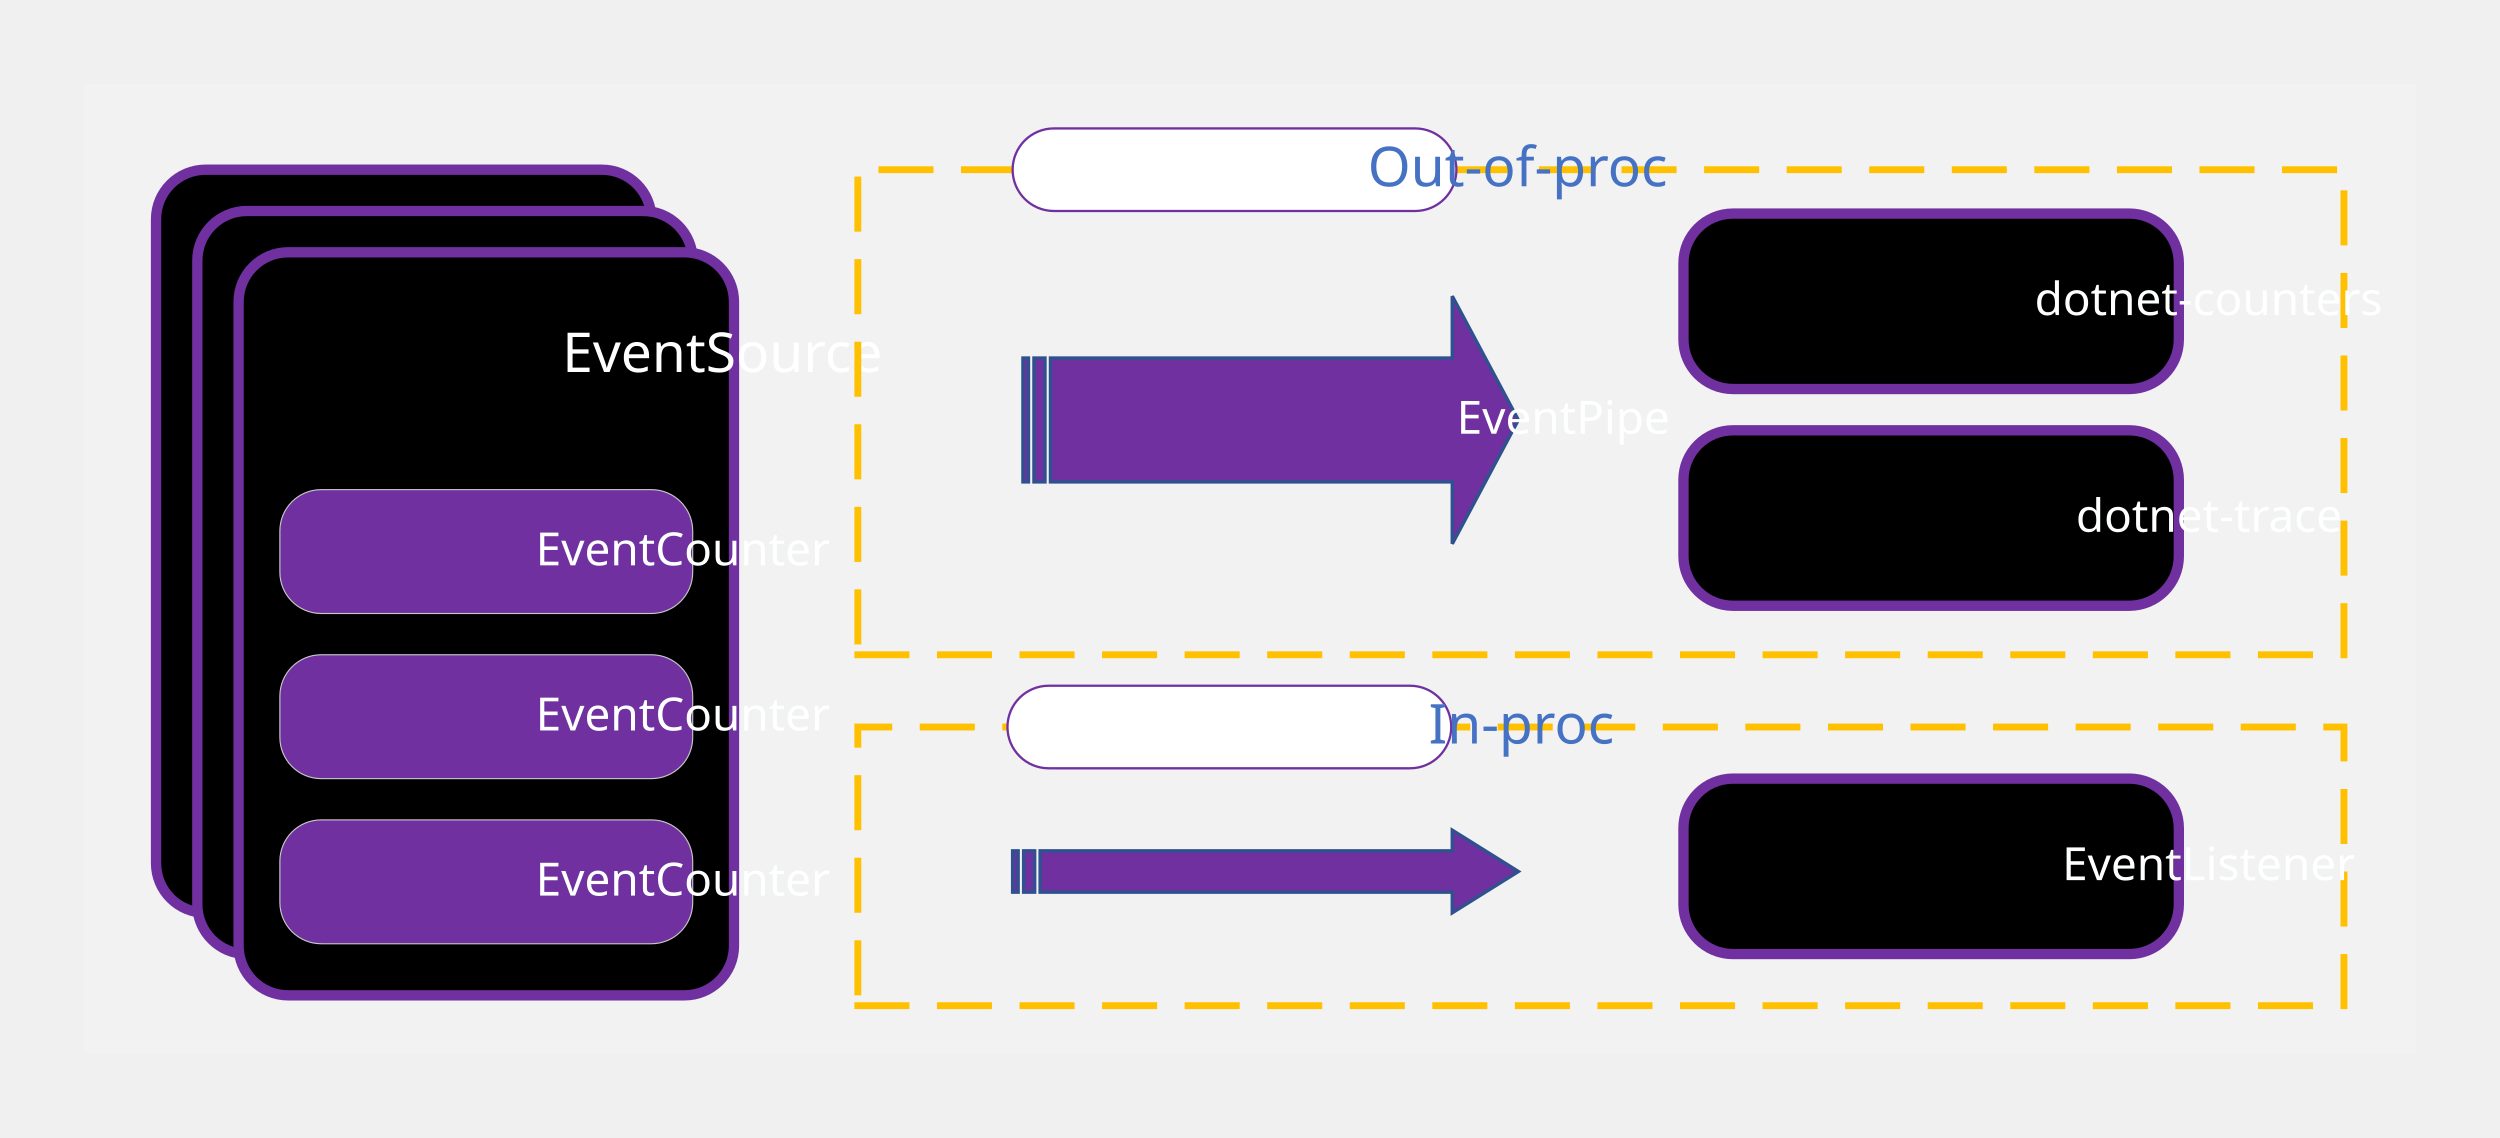
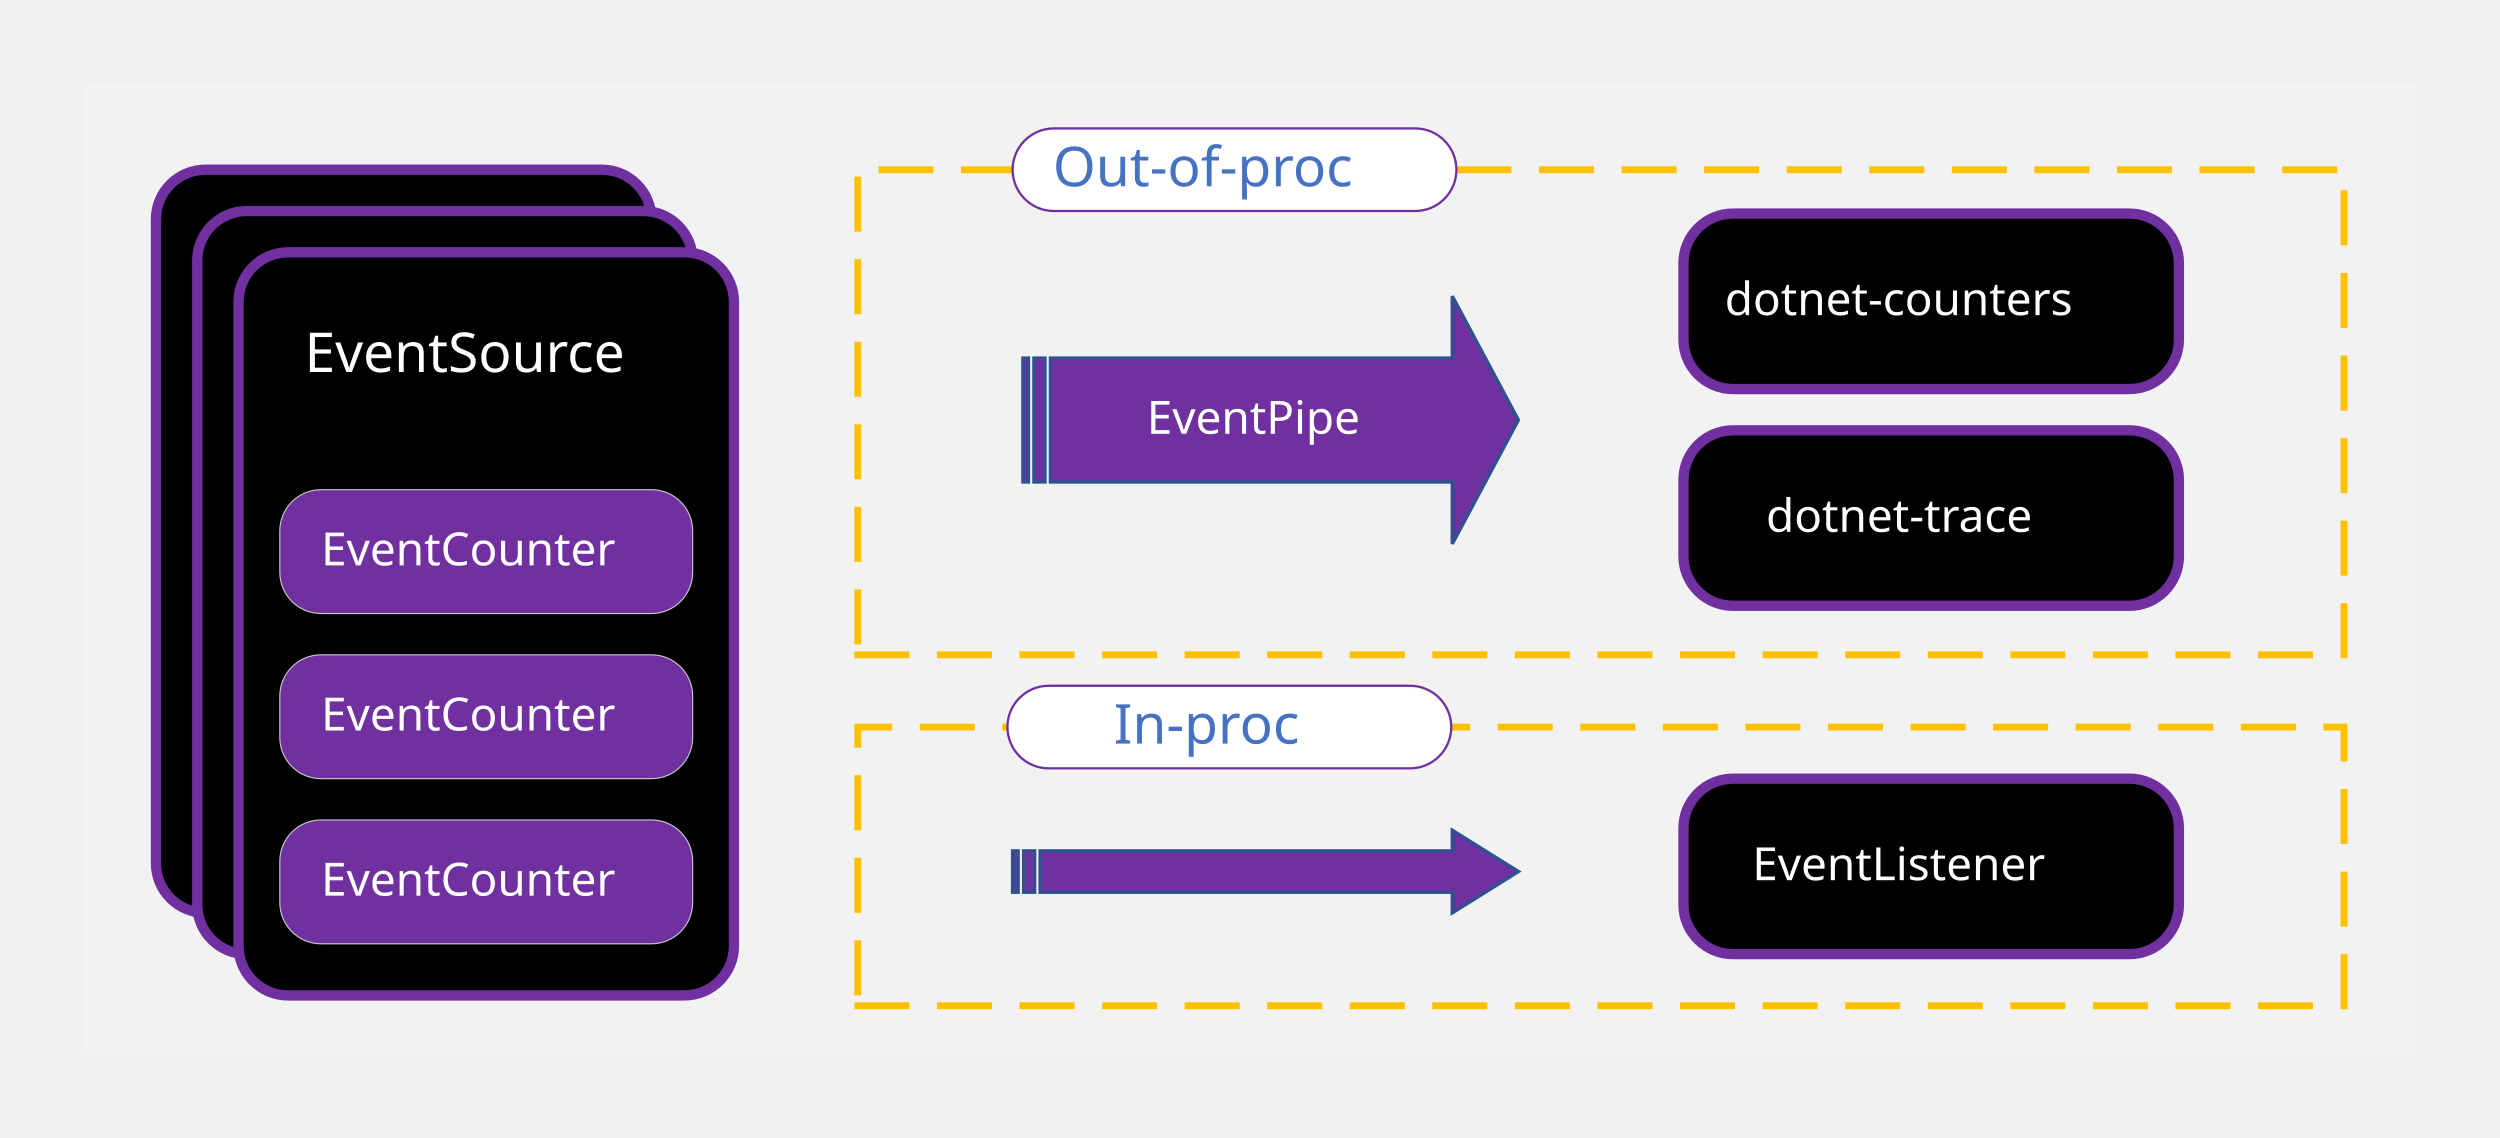
- <svg xmlns="http://www.w3.org/2000/svg" xmlns:ns1="http://schemas.microsoft.com/visio/2003/SVGExtensions/" width="7.569in" height="3.444in" viewBox="0 0 545 248" xml:space="preserve" color-interpolation-filters="sRGB" class="st11">
-   <ns1:documentProperties ns1:langID="1033" ns1:viewMarkup="false">
-     <ns1:userDefs>
-       <ns1:ud ns1:nameU="msvSubprocessMaster" ns1:prompt="" ns1:val="VT4(Rectangle)" />
-       <ns1:ud ns1:nameU="msvNoAutoConnect" ns1:val="VT0(1):26" />
-     </ns1:userDefs>
-   </ns1:documentProperties>
-   <style type="text/css">
- 	
- 		.st1 {fill:#f2f2f2;stroke:none;stroke-width:0.25}
- 		.st2 {fill:#000000;stroke:#7030a0;stroke-width:2.25}
- 		.st3 {fill:none;stroke:none;stroke-width:0.25}
- 		.st4 {fill:#ffffff;font-family:Fira Code Retina;font-size:1em}
- 		.st5 {fill:#7030a0;stroke:#c7c8c8;stroke-width:0.25}
- 		.st6 {fill:#feffff;font-family:Fira Code Retina;font-size:0.833em}
- 		.st7 {fill:none;stroke:#ffc000;stroke-dasharray:10.5,7.5;stroke-width:1.5}
- 		.st8 {fill:#7030a0;stroke:#30518f;stroke-width:0.75}
- 		.st9 {fill:#ffffff;stroke:#7030a0;stroke-width:0.5}
- 		.st10 {fill:#4672c4;font-family:Fira Code Retina;font-size:1em}
- 		.st11 {fill:none;fill-rule:evenodd;font-size:12px;overflow:visible;stroke-linecap:square;stroke-miterlimit:3}
- 	
- 	</style>
-   <g ns1:mID="0" ns1:index="1" ns1:groupContext="foregroundPage">
-     <ns1:userDefs>
-       <ns1:ud ns1:nameU="msvThemeOrder" ns1:val="VT0(0):26" />
-     </ns1:userDefs>
-     <ns1:pageProperties ns1:drawingScale="1" ns1:pageScale="1" ns1:drawingUnits="0" ns1:shadowOffsetX="9" ns1:shadowOffsetY="-9" />
-     <g id="shape1003-1" ns1:mID="1003" ns1:groupContext="shape" transform="translate(18.25,-18.25)">
-       <ns1:userDefs>
-         <ns1:ud ns1:nameU="visVersion" ns1:val="VT0(15):26" />
-       </ns1:userDefs>
-       <rect x="0" y="36.5" width="508.5" height="211.5" class="st1" />
+ <svg xmlns="http://www.w3.org/2000/svg" width="726.666" height="330.666" class="st11" color-interpolation-filters="sRGB" viewBox="0 0 545 248" xml:space="preserve">
+   <style type="text/css">.st1{fill:#f2f2f2;stroke:none;stroke-width:.25}.st2{fill:#000;stroke:#7030a0;stroke-width:2.25}.st3{fill:none;stroke:none;stroke-width:.25}.st4{fill:#fff;font-family:Fira Code Retina;font-size:1em}.st5{fill:#7030a0;stroke:#c7c8c8;stroke-width:.25}.st6{fill:#feffff;font-family:Fira Code Retina;font-size:.833em}.st7{fill:none;stroke:#ffc000;stroke-dasharray:10.5,7.5;stroke-width:1.5}.st8{fill:#7030a0;stroke:#30518f;stroke-width:.75}.st9{fill:#fff;stroke:#7030a0;stroke-width:.5}.st10{fill:#4672c4;font-family:Fira Code Retina;font-size:1em}.st11{fill:none;fill-rule:evenodd;font-size:12px;overflow:visible;stroke-linecap:square;stroke-miterlimit:3}</style>
+   <g>
+     <g id="shape1003-1" transform="translate(18.25,-18.25)">
+       <rect width="508.5" height="211.5" x="0" y="36.5" class="st1" />
    </g>
-     <g id="shape1-3" ns1:mID="1" ns1:groupContext="shape" transform="translate(33.9998,-49)">
-       <ns1:userDefs>
-         <ns1:ud ns1:nameU="CTypeTopLeftSnip" ns1:prompt="" ns1:val="VT0(0):5" />
-         <ns1:ud ns1:nameU="CTypeTopRightSnip" ns1:prompt="" ns1:val="VT0(0):5" />
-         <ns1:ud ns1:nameU="CTypeBotLeftSnip" ns1:prompt="" ns1:val="VT0(0):5" />
-         <ns1:ud ns1:nameU="CTypeBotRightSnip" ns1:prompt="" ns1:val="VT0(0):5" />
-         <ns1:ud ns1:nameU="CornerLockHoriz" ns1:prompt="" ns1:val="VT0(1):5" />
-         <ns1:ud ns1:nameU="CornerLockVert" ns1:prompt="" ns1:val="VT0(1):5" />
-         <ns1:ud ns1:nameU="CornerLockDiag" ns1:prompt="" ns1:val="VT0(0):5" />
-         <ns1:ud ns1:nameU="TopLeftOffset" ns1:prompt="" ns1:val="VT0(0.15):1" />
-         <ns1:ud ns1:nameU="TopRightOffset" ns1:prompt="" ns1:val="VT0(0.15):1" />
-         <ns1:ud ns1:nameU="BotLeftOffset" ns1:prompt="" ns1:val="VT0(0.15):1" />
-         <ns1:ud ns1:nameU="BotRightOffset" ns1:prompt="" ns1:val="VT0(0.15):1" />
-         <ns1:ud ns1:nameU="visVersion" ns1:prompt="" ns1:val="VT0(15):26" />
-       </ns1:userDefs>
-       <path d="M10.8 248 L97.2 248 A10.8 10.8 -180 0 0 108 237.2 L108 96.8 A10.8 10.8 -180 0 0 97.2 86 L10.8 86        A10.8 10.8 -180 0 0 0 96.8 L0 237.2 A10.8 10.8 -180 0 0 10.8 248 Z" class="st2" />
+     <g id="shape1-3" transform="translate(33.9998,-49)">
+       <path d="M10.8 248 L97.2 248 A10.8 10.8 -180 0 0 108 237.2 L108 96.8 A10.8 10.8 -180 0 0 97.2 86 L10.8 86 A10.8 10.8 -180 0 0 0 96.8 L0 237.2 A10.8 10.8 -180 0 0 10.8 248 Z" class="st2" />
    </g>
-     <g id="shape2-5" ns1:mID="2" ns1:groupContext="shape" transform="translate(42.9998,-40)">
-       <ns1:userDefs>
-         <ns1:ud ns1:nameU="CTypeTopLeftSnip" ns1:prompt="" ns1:val="VT0(0):5" />
-         <ns1:ud ns1:nameU="CTypeTopRightSnip" ns1:prompt="" ns1:val="VT0(0):5" />
-         <ns1:ud ns1:nameU="CTypeBotLeftSnip" ns1:prompt="" ns1:val="VT0(0):5" />
-         <ns1:ud ns1:nameU="CTypeBotRightSnip" ns1:prompt="" ns1:val="VT0(0):5" />
-         <ns1:ud ns1:nameU="CornerLockHoriz" ns1:prompt="" ns1:val="VT0(1):5" />
-         <ns1:ud ns1:nameU="CornerLockVert" ns1:prompt="" ns1:val="VT0(1):5" />
-         <ns1:ud ns1:nameU="CornerLockDiag" ns1:prompt="" ns1:val="VT0(0):5" />
-         <ns1:ud ns1:nameU="TopLeftOffset" ns1:prompt="" ns1:val="VT0(0.15):1" />
-         <ns1:ud ns1:nameU="TopRightOffset" ns1:prompt="" ns1:val="VT0(0.15):1" />
-         <ns1:ud ns1:nameU="BotLeftOffset" ns1:prompt="" ns1:val="VT0(0.15):1" />
-         <ns1:ud ns1:nameU="BotRightOffset" ns1:prompt="" ns1:val="VT0(0.15):1" />
-         <ns1:ud ns1:nameU="visVersion" ns1:prompt="" ns1:val="VT0(15):26" />
-       </ns1:userDefs>
-       <path d="M10.8 248 L97.2 248 A10.8 10.8 -180 0 0 108 237.2 L108 96.8 A10.8 10.8 -180 0 0 97.2 86 L10.8 86        A10.8 10.8 -180 0 0 0 96.8 L0 237.2 A10.8 10.8 -180 0 0 10.8 248 Z" class="st2" />
+     <g id="shape2-5" transform="translate(42.9998,-40)">
+       <path d="M10.8 248 L97.2 248 A10.8 10.8 -180 0 0 108 237.2 L108 96.8 A10.8 10.8 -180 0 0 97.2 86 L10.8 86 A10.8 10.8 -180 0 0 0 96.8 L0 237.2 A10.8 10.8 -180 0 0 10.8 248 Z" class="st2" />
    </g>
-     <g id="shape3-7" ns1:mID="3" ns1:groupContext="shape" transform="translate(51.9998,-31)">
-       <ns1:userDefs>
-         <ns1:ud ns1:nameU="CTypeTopLeftSnip" ns1:prompt="" ns1:val="VT0(0):5" />
-         <ns1:ud ns1:nameU="CTypeTopRightSnip" ns1:prompt="" ns1:val="VT0(0):5" />
-         <ns1:ud ns1:nameU="CTypeBotLeftSnip" ns1:prompt="" ns1:val="VT0(0):5" />
-         <ns1:ud ns1:nameU="CTypeBotRightSnip" ns1:prompt="" ns1:val="VT0(0):5" />
-         <ns1:ud ns1:nameU="CornerLockHoriz" ns1:prompt="" ns1:val="VT0(1):5" />
-         <ns1:ud ns1:nameU="CornerLockVert" ns1:prompt="" ns1:val="VT0(1):5" />
-         <ns1:ud ns1:nameU="CornerLockDiag" ns1:prompt="" ns1:val="VT0(0):5" />
-         <ns1:ud ns1:nameU="TopLeftOffset" ns1:prompt="" ns1:val="VT0(0.15):1" />
-         <ns1:ud ns1:nameU="TopRightOffset" ns1:prompt="" ns1:val="VT0(0.15):1" />
-         <ns1:ud ns1:nameU="BotLeftOffset" ns1:prompt="" ns1:val="VT0(0.15):1" />
-         <ns1:ud ns1:nameU="BotRightOffset" ns1:prompt="" ns1:val="VT0(0.15):1" />
-         <ns1:ud ns1:nameU="visVersion" ns1:prompt="" ns1:val="VT0(15):26" />
-       </ns1:userDefs>
-       <path d="M10.8 248 L97.2 248 A10.8 10.8 -180 0 0 108 237.2 L108 96.8 A10.8 10.8 -180 0 0 97.2 86 L10.8 86        A10.8 10.8 -180 0 0 0 96.8 L0 237.2 A10.8 10.8 -180 0 0 10.8 248 Z" class="st2" />
+     <g id="shape3-7" transform="translate(51.9998,-31)">
+       <path d="M10.8 248 L97.2 248 A10.8 10.8 -180 0 0 108 237.2 L108 96.8 A10.8 10.8 -180 0 0 97.2 86 L10.8 86 A10.8 10.8 -180 0 0 0 96.8 L0 237.2 A10.8 10.8 -180 0 0 10.8 248 Z" class="st2" />
    </g>
-     <g id="shape4-9" ns1:mID="4" ns1:groupContext="shape" transform="translate(56.4998,-161.5)">
-       <ns1:textBlock ns1:margins="rect(4,4,4,4)" />
-       <ns1:textRect cx="49.5" cy="239" width="99" height="18" />
-       <rect x="0" y="230" width="99" height="18" class="st3" />
-       <text x="9.9" y="242.6" class="st4" ns1:langID="1033">
-         <ns1:paragraph ns1:horizAlign="1" />
-         <ns1:tabList />EventSource</text>
+     <g id="shape4-9" transform="translate(56.4998,-161.5)">
+       <rect width="99" height="18" x="0" y="230" class="st3" />
+       <text x="9.9" y="242.6" class="st4">EventSource</text>
    </g>
-     <g id="shape5-12" ns1:mID="5" ns1:groupContext="shape" transform="translate(60.9998,-114.25)">
-       <ns1:userDefs>
-         <ns1:ud ns1:nameU="CTypeTopLeftSnip" ns1:prompt="" ns1:val="VT0(0):5" />
-         <ns1:ud ns1:nameU="CTypeTopRightSnip" ns1:prompt="" ns1:val="VT0(0):5" />
-         <ns1:ud ns1:nameU="CTypeBotLeftSnip" ns1:prompt="" ns1:val="VT0(0):5" />
-         <ns1:ud ns1:nameU="CTypeBotRightSnip" ns1:prompt="" ns1:val="VT0(0):5" />
-         <ns1:ud ns1:nameU="CornerLockHoriz" ns1:prompt="" ns1:val="VT0(1):5" />
-         <ns1:ud ns1:nameU="CornerLockVert" ns1:prompt="" ns1:val="VT0(1):5" />
-         <ns1:ud ns1:nameU="CornerLockDiag" ns1:prompt="" ns1:val="VT0(0):5" />
-         <ns1:ud ns1:nameU="TopLeftOffset" ns1:prompt="" ns1:val="VT0(0.15):1" />
-         <ns1:ud ns1:nameU="TopRightOffset" ns1:prompt="" ns1:val="VT0(0.15):1" />
-         <ns1:ud ns1:nameU="BotLeftOffset" ns1:prompt="" ns1:val="VT0(0.15):1" />
-         <ns1:ud ns1:nameU="BotRightOffset" ns1:prompt="" ns1:val="VT0(0.15):1" />
-         <ns1:ud ns1:nameU="visVersion" ns1:prompt="" ns1:val="VT0(15):26" />
-         <ns1:ud ns1:nameU="TopLeftOffset" ns1:prompt="" ns1:val="VT0(0.12499999929999):1" />
-         <ns1:ud ns1:nameU="TopRightOffset" ns1:prompt="" ns1:val="VT0(0.12499999929999):1" />
-         <ns1:ud ns1:nameU="BotLeftOffset" ns1:prompt="" ns1:val="VT0(0.12499999929999):1" />
-         <ns1:ud ns1:nameU="BotRightOffset" ns1:prompt="" ns1:val="VT0(0.12499999929999):1" />
-       </ns1:userDefs>
-       <ns1:textBlock ns1:margins="rect(4,4,4,4)" />
-       <ns1:textRect cx="45" cy="234.5" width="90" height="27" />
-       <path d="M9 248 L81 248 A9 9 -180 0 0 90 239 L90 230 A9 9 -180 0 0 81 221 L9 221 A9 9        -180 0 0 0 230 L0 239 A9 9 -180 0 0 9 248 Z" class="st5" />
-       <text x="9" y="237.5" class="st6" ns1:langID="1033">
-         <ns1:paragraph ns1:horizAlign="1" />
-         <ns1:tabList />EventCounter</text>
+     <g id="shape5-12" transform="translate(60.9998,-114.25)">
+       <path d="M9 248 L81 248 A9 9 -180 0 0 90 239 L90 230 A9 9 -180 0 0 81 221 L9 221 A9 9 -180 0 0 0 230 L0 239 A9 9 -180 0 0 9 248 Z" class="st5" />
+       <text x="9" y="237.5" class="st6">EventCounter</text>
    </g>
-     <g id="shape6-15" ns1:mID="6" ns1:groupContext="shape" transform="translate(60.9998,-78.25)">
-       <ns1:userDefs>
-         <ns1:ud ns1:nameU="CTypeTopLeftSnip" ns1:prompt="" ns1:val="VT0(0):5" />
-         <ns1:ud ns1:nameU="CTypeTopRightSnip" ns1:prompt="" ns1:val="VT0(0):5" />
-         <ns1:ud ns1:nameU="CTypeBotLeftSnip" ns1:prompt="" ns1:val="VT0(0):5" />
-         <ns1:ud ns1:nameU="CTypeBotRightSnip" ns1:prompt="" ns1:val="VT0(0):5" />
-         <ns1:ud ns1:nameU="CornerLockHoriz" ns1:prompt="" ns1:val="VT0(1):5" />
-         <ns1:ud ns1:nameU="CornerLockVert" ns1:prompt="" ns1:val="VT0(1):5" />
-         <ns1:ud ns1:nameU="CornerLockDiag" ns1:prompt="" ns1:val="VT0(0):5" />
-         <ns1:ud ns1:nameU="TopLeftOffset" ns1:prompt="" ns1:val="VT0(0.15):1" />
-         <ns1:ud ns1:nameU="TopRightOffset" ns1:prompt="" ns1:val="VT0(0.15):1" />
-         <ns1:ud ns1:nameU="BotLeftOffset" ns1:prompt="" ns1:val="VT0(0.15):1" />
-         <ns1:ud ns1:nameU="BotRightOffset" ns1:prompt="" ns1:val="VT0(0.15):1" />
-         <ns1:ud ns1:nameU="visVersion" ns1:prompt="" ns1:val="VT0(15):26" />
-         <ns1:ud ns1:nameU="TopLeftOffset" ns1:prompt="" ns1:val="VT0(0.12499999929999):1" />
-         <ns1:ud ns1:nameU="TopRightOffset" ns1:prompt="" ns1:val="VT0(0.12499999929999):1" />
-         <ns1:ud ns1:nameU="BotLeftOffset" ns1:prompt="" ns1:val="VT0(0.12499999929999):1" />
-         <ns1:ud ns1:nameU="BotRightOffset" ns1:prompt="" ns1:val="VT0(0.12499999929999):1" />
-       </ns1:userDefs>
-       <ns1:textBlock ns1:margins="rect(4,4,4,4)" />
-       <ns1:textRect cx="45" cy="234.5" width="90" height="27" />
-       <path d="M9 248 L81 248 A9 9 -180 0 0 90 239 L90 230 A9 9 -180 0 0 81 221 L9 221 A9 9        -180 0 0 0 230 L0 239 A9 9 -180 0 0 9 248 Z" class="st5" />
-       <text x="9" y="237.5" class="st6" ns1:langID="1033">
-         <ns1:paragraph ns1:horizAlign="1" />
-         <ns1:tabList />EventCounter</text>
+     <g id="shape6-15" transform="translate(60.9998,-78.25)">
+       <path d="M9 248 L81 248 A9 9 -180 0 0 90 239 L90 230 A9 9 -180 0 0 81 221 L9 221 A9 9 -180 0 0 0 230 L0 239 A9 9 -180 0 0 9 248 Z" class="st5" />
+       <text x="9" y="237.5" class="st6">EventCounter</text>
    </g>
-     <g id="shape7-18" ns1:mID="7" ns1:groupContext="shape" transform="translate(60.9998,-42.25)">
-       <ns1:userDefs>
-         <ns1:ud ns1:nameU="CTypeTopLeftSnip" ns1:prompt="" ns1:val="VT0(0):5" />
-         <ns1:ud ns1:nameU="CTypeTopRightSnip" ns1:prompt="" ns1:val="VT0(0):5" />
-         <ns1:ud ns1:nameU="CTypeBotLeftSnip" ns1:prompt="" ns1:val="VT0(0):5" />
-         <ns1:ud ns1:nameU="CTypeBotRightSnip" ns1:prompt="" ns1:val="VT0(0):5" />
-         <ns1:ud ns1:nameU="CornerLockHoriz" ns1:prompt="" ns1:val="VT0(1):5" />
-         <ns1:ud ns1:nameU="CornerLockVert" ns1:prompt="" ns1:val="VT0(1):5" />
-         <ns1:ud ns1:nameU="CornerLockDiag" ns1:prompt="" ns1:val="VT0(0):5" />
-         <ns1:ud ns1:nameU="TopLeftOffset" ns1:prompt="" ns1:val="VT0(0.15):1" />
-         <ns1:ud ns1:nameU="TopRightOffset" ns1:prompt="" ns1:val="VT0(0.15):1" />
-         <ns1:ud ns1:nameU="BotLeftOffset" ns1:prompt="" ns1:val="VT0(0.15):1" />
-         <ns1:ud ns1:nameU="BotRightOffset" ns1:prompt="" ns1:val="VT0(0.15):1" />
-         <ns1:ud ns1:nameU="visVersion" ns1:prompt="" ns1:val="VT0(15):26" />
-         <ns1:ud ns1:nameU="TopLeftOffset" ns1:prompt="" ns1:val="VT0(0.12499999929999):1" />
-         <ns1:ud ns1:nameU="TopRightOffset" ns1:prompt="" ns1:val="VT0(0.12499999929999):1" />
-         <ns1:ud ns1:nameU="BotLeftOffset" ns1:prompt="" ns1:val="VT0(0.12499999929999):1" />
-         <ns1:ud ns1:nameU="BotRightOffset" ns1:prompt="" ns1:val="VT0(0.12499999929999):1" />
-       </ns1:userDefs>
-       <ns1:textBlock ns1:margins="rect(4,4,4,4)" />
-       <ns1:textRect cx="45" cy="234.5" width="90" height="27" />
-       <path d="M9 248 L81 248 A9 9 -180 0 0 90 239 L90 230 A9 9 -180 0 0 81 221 L9 221 A9 9        -180 0 0 0 230 L0 239 A9 9 -180 0 0 9 248 Z" class="st5" />
-       <text x="9" y="237.5" class="st6" ns1:langID="1033">
-         <ns1:paragraph ns1:horizAlign="1" />
-         <ns1:tabList />EventCounter</text>
+     <g id="shape7-18" transform="translate(60.9998,-42.25)">
+       <path d="M9 248 L81 248 A9 9 -180 0 0 90 239 L90 230 A9 9 -180 0 0 81 221 L9 221 A9 9 -180 0 0 0 230 L0 239 A9 9 -180 0 0 9 248 Z" class="st5" />
+       <text x="9" y="237.5" class="st6">EventCounter</text>
    </g>
-     <g id="group1000-21" transform="translate(187,-105.25)" ns1:mID="1000" ns1:groupContext="group">
-       <g id="shape14-22" ns1:mID="14" ns1:groupContext="shape">
-         <ns1:userDefs>
-           <ns1:ud ns1:nameU="visVersion" ns1:val="VT0(15):26" />
-         </ns1:userDefs>
+     <g id="group1000-21" transform="translate(187,-105.25)">
+       <g id="shape14-22">
        <path d="M0 248 L324 248 L324 142.25 L0 142.25 L0 248 Z" class="st7" />
      </g>
-       <g id="group15-24" transform="translate(36,-10.6875)" ns1:mID="15" ns1:groupContext="group">
-         <g id="shape8-25" ns1:mID="8" ns1:groupContext="shape" transform="translate(144,-47.25)">
-           <ns1:userDefs>
-             <ns1:ud ns1:nameU="CTypeTopLeftSnip" ns1:prompt="" ns1:val="VT0(0):5" />
-             <ns1:ud ns1:nameU="CTypeTopRightSnip" ns1:prompt="" ns1:val="VT0(0):5" />
-             <ns1:ud ns1:nameU="CTypeBotLeftSnip" ns1:prompt="" ns1:val="VT0(0):5" />
-             <ns1:ud ns1:nameU="CTypeBotRightSnip" ns1:prompt="" ns1:val="VT0(0):5" />
-             <ns1:ud ns1:nameU="CornerLockHoriz" ns1:prompt="" ns1:val="VT0(1):5" />
-             <ns1:ud ns1:nameU="CornerLockVert" ns1:prompt="" ns1:val="VT0(1):5" />
-             <ns1:ud ns1:nameU="CornerLockDiag" ns1:prompt="" ns1:val="VT0(0):5" />
-             <ns1:ud ns1:nameU="TopLeftOffset" ns1:prompt="" ns1:val="VT0(0.15):1" />
-             <ns1:ud ns1:nameU="TopRightOffset" ns1:prompt="" ns1:val="VT0(0.15):1" />
-             <ns1:ud ns1:nameU="BotLeftOffset" ns1:prompt="" ns1:val="VT0(0.15):1" />
-             <ns1:ud ns1:nameU="BotRightOffset" ns1:prompt="" ns1:val="VT0(0.15):1" />
-             <ns1:ud ns1:nameU="visVersion" ns1:prompt="" ns1:val="VT0(15):26" />
-           </ns1:userDefs>
-           <ns1:textBlock ns1:margins="rect(4,4,4,4)" />
-           <ns1:textRect cx="54" cy="228.875" width="108" height="38.25" />
-           <path d="M10.8 248 L97.2 248 A10.8 10.8 -180 0 0 108 237.2 L108 220.55 A10.8 10.8 -180 0 0 97.2 209.75          L10.8 209.75 A10.8 10.8 -180 0 0 0 220.55 L0 237.2 A10.8 10.8 -180 0 0 10.8 248 Z" class="st2" />
-           <text x="9" y="231.88" class="st6" ns1:langID="1033">
-             <ns1:paragraph ns1:horizAlign="1" />
-             <ns1:tabList />dotnet-counters</text>
+       <g id="group15-24" transform="translate(36,-10.6875)">
+         <g id="shape8-25" transform="translate(144,-47.25)">
+           <path d="M10.8 248 L97.2 248 A10.8 10.8 -180 0 0 108 237.2 L108 220.55 A10.8 10.8 -180 0 0 97.2 209.75 L10.8 209.75 A10.8 10.8 -180 0 0 0 220.55 L0 237.2 A10.8 10.8 -180 0 0 10.8 248 Z" class="st2" />
+           <text x="9" y="231.88" class="st6">dotnet-counters</text>
        </g>
-         <g id="shape9-28" ns1:mID="9" ns1:groupContext="shape" transform="translate(144,5.68434E-14)">
-           <ns1:userDefs>
-             <ns1:ud ns1:nameU="CTypeTopLeftSnip" ns1:prompt="" ns1:val="VT0(0):5" />
-             <ns1:ud ns1:nameU="CTypeTopRightSnip" ns1:prompt="" ns1:val="VT0(0):5" />
-             <ns1:ud ns1:nameU="CTypeBotLeftSnip" ns1:prompt="" ns1:val="VT0(0):5" />
-             <ns1:ud ns1:nameU="CTypeBotRightSnip" ns1:prompt="" ns1:val="VT0(0):5" />
-             <ns1:ud ns1:nameU="CornerLockHoriz" ns1:prompt="" ns1:val="VT0(1):5" />
-             <ns1:ud ns1:nameU="CornerLockVert" ns1:prompt="" ns1:val="VT0(1):5" />
-             <ns1:ud ns1:nameU="CornerLockDiag" ns1:prompt="" ns1:val="VT0(0):5" />
-             <ns1:ud ns1:nameU="TopLeftOffset" ns1:prompt="" ns1:val="VT0(0.15):1" />
-             <ns1:ud ns1:nameU="TopRightOffset" ns1:prompt="" ns1:val="VT0(0.15):1" />
-             <ns1:ud ns1:nameU="BotLeftOffset" ns1:prompt="" ns1:val="VT0(0.15):1" />
-             <ns1:ud ns1:nameU="BotRightOffset" ns1:prompt="" ns1:val="VT0(0.15):1" />
-             <ns1:ud ns1:nameU="visVersion" ns1:prompt="" ns1:val="VT0(15):26" />
-           </ns1:userDefs>
-           <ns1:textBlock ns1:margins="rect(4,4,4,4)" />
-           <ns1:textRect cx="54" cy="228.875" width="108" height="38.25" />
-           <path d="M10.8 248 L97.2 248 A10.8 10.8 -180 0 0 108 237.2 L108 220.55 A10.8 10.8 -180 0 0 97.2 209.75          L10.8 209.75 A10.8 10.8 -180 0 0 0 220.55 L0 237.2 A10.8 10.8 -180 0 0 10.8 248 Z" class="st2" />
-           <text x="18" y="231.88" class="st6" ns1:langID="1033">
-             <ns1:paragraph ns1:horizAlign="1" />
-             <ns1:tabList />dotnet-trace</text>
+         <g id="shape9-28" transform="translate(144,5.68434E-14)">
+           <path d="M10.8 248 L97.2 248 A10.8 10.8 -180 0 0 108 237.2 L108 220.55 A10.8 10.8 -180 0 0 97.2 209.75 L10.8 209.75 A10.8 10.8 -180 0 0 0 220.55 L0 237.2 A10.8 10.8 -180 0 0 10.8 248 Z" class="st2" />
+           <text x="18" y="231.88" class="st6">dotnet-trace</text>
        </g>
-         <g id="shape12-31" ns1:mID="12" ns1:groupContext="shape" transform="translate(0,-40.5)">
-           <ns1:userDefs>
-             <ns1:ud ns1:nameU="visVersion" ns1:prompt="" ns1:val="VT0(15):26" />
-           </ns1:userDefs>
-           <ns1:textBlock ns1:margins="rect(4,4,4,4)" />
-           <ns1:textRect cx="54" cy="248" width="108.01" height="0" />
-           <path d="M6 234.5 L93.6 234.5 L93.6 221 L108 248 L93.6 275 L93.6 261.5 L6 261.5 L6 234.5 ZM2.4 234.5 L4.8 234.5          L4.8 261.5 L2.4 261.5 L2.4 234.5 ZM0 234.5 L1.2 234.5 L1.2 261.5 L0 261.5 L0 234.5 Z" class="st8" />
-           <text x="27" y="251" class="st6" ns1:langID="1033">
-             <ns1:paragraph ns1:horizAlign="1" />
-             <ns1:tabList />EventPipe</text>
+         <g id="shape12-31" transform="translate(0,-40.5)">
+           <path d="M6 234.5 L93.6 234.5 L93.6 221 L108 248 L93.6 275 L93.6 261.5 L6 261.5 L6 234.5 ZM2.4 234.5 L4.8 234.5 L4.8 261.5 L2.4 261.5 L2.4 234.5 ZM0 234.5 L1.2 234.5 L1.2 261.5 L0 261.5 L0 234.5 Z" class="st8" />
+           <text x="27" y="251" class="st6">EventPipe</text>
        </g>
      </g>
-       <g id="shape20-34" ns1:mID="20" ns1:groupContext="shape" transform="translate(33.75,-96.75)">
-         <ns1:textBlock ns1:margins="rect(4,4,4,4)" />
-         <ns1:textRect cx="48.375" cy="239" width="96.75" height="18" />
-         <rect x="0" y="230" width="96.75" height="18" rx="9" ry="9" class="st9" />
-         <text x="8.77" y="242.6" class="st10" ns1:langID="1033">
-           <ns1:paragraph ns1:horizAlign="1" />
-           <ns1:tabList />Out-of-proc</text>
+       <g id="shape20-34" transform="translate(33.75,-96.75)">
+         <rect width="96.75" height="18" x="0" y="230" class="st9" rx="9" ry="9" />
+         <text x="8.77" y="242.6" class="st10">Out-of-proc</text>
      </g>
    </g>
-     <g id="group1002-37" transform="translate(187,-28.75)" ns1:mID="1002" ns1:groupContext="group">
-       <g id="shape16-38" ns1:mID="16" ns1:groupContext="shape">
-         <ns1:userDefs>
-           <ns1:ud ns1:nameU="visVersion" ns1:val="VT0(15):26" />
-         </ns1:userDefs>
+     <g id="group1002-37" transform="translate(187,-28.75)">
+       <g id="shape16-38">
        <path d="M0 248 L324 248 L324 187.25 L0 187.25 L0 248 Z" class="st7" />
      </g>
-       <g id="shape21-40" ns1:mID="21" ns1:groupContext="shape" transform="translate(32.625,-51.75)">
-         <ns1:textBlock ns1:margins="rect(4,4,4,4)" />
-         <ns1:textRect cx="48.375" cy="239" width="96.75" height="18" />
-         <rect x="0" y="230" width="96.75" height="18" rx="9" ry="9" class="st9" />
-         <text x="23.17" y="242.6" class="st10" ns1:langID="1033">
-           <ns1:paragraph ns1:horizAlign="1" />
-           <ns1:tabList />In-proc</text>
+       <g id="shape21-40" transform="translate(32.625,-51.75)">
+         <rect width="96.75" height="18" x="0" y="230" class="st9" rx="9" ry="9" />
+         <text x="23.17" y="242.6" class="st10">In-proc</text>
      </g>
-       <g id="group1001-43" transform="translate(33.75,-11.25)" ns1:mID="1001" ns1:groupContext="group">
-         <g id="shape17-44" ns1:mID="17" ns1:groupContext="shape" transform="translate(146.25,0)">
-           <ns1:userDefs>
-             <ns1:ud ns1:nameU="CTypeTopLeftSnip" ns1:prompt="" ns1:val="VT0(0):5" />
-             <ns1:ud ns1:nameU="CTypeTopRightSnip" ns1:prompt="" ns1:val="VT0(0):5" />
-             <ns1:ud ns1:nameU="CTypeBotLeftSnip" ns1:prompt="" ns1:val="VT0(0):5" />
-             <ns1:ud ns1:nameU="CTypeBotRightSnip" ns1:prompt="" ns1:val="VT0(0):5" />
-             <ns1:ud ns1:nameU="CornerLockHoriz" ns1:prompt="" ns1:val="VT0(1):5" />
-             <ns1:ud ns1:nameU="CornerLockVert" ns1:prompt="" ns1:val="VT0(1):5" />
-             <ns1:ud ns1:nameU="CornerLockDiag" ns1:prompt="" ns1:val="VT0(0):5" />
-             <ns1:ud ns1:nameU="TopLeftOffset" ns1:prompt="" ns1:val="VT0(0.15):1" />
-             <ns1:ud ns1:nameU="TopRightOffset" ns1:prompt="" ns1:val="VT0(0.15):1" />
-             <ns1:ud ns1:nameU="BotLeftOffset" ns1:prompt="" ns1:val="VT0(0.15):1" />
-             <ns1:ud ns1:nameU="BotRightOffset" ns1:prompt="" ns1:val="VT0(0.15):1" />
-             <ns1:ud ns1:nameU="visVersion" ns1:prompt="" ns1:val="VT0(15):26" />
-           </ns1:userDefs>
-           <ns1:textBlock ns1:margins="rect(4,4,4,4)" />
-           <ns1:textRect cx="54" cy="228.875" width="108" height="38.25" />
-           <path d="M10.8 248 L97.2 248 A10.8 10.8 -180 0 0 108 237.2 L108 220.55 A10.8 10.8 -180 0 0 97.2 209.75          L10.8 209.75 A10.8 10.8 -180 0 0 0 220.55 L0 237.2 A10.8 10.8 -180 0 0 10.8 248 Z" class="st2" />
-           <text x="15" y="231.88" class="st6" ns1:langID="1033">
-             <ns1:paragraph ns1:horizAlign="1" />
-             <ns1:tabList />EventListener</text>
+       <g id="group1001-43" transform="translate(33.75,-11.25)">
+         <g id="shape17-44" transform="translate(146.25,0)">
+           <path d="M10.8 248 L97.2 248 A10.8 10.8 -180 0 0 108 237.2 L108 220.55 A10.8 10.8 -180 0 0 97.2 209.75 L10.8 209.75 A10.8 10.8 -180 0 0 0 220.55 L0 237.2 A10.8 10.8 -180 0 0 10.8 248 Z" class="st2" />
+           <text x="15" y="231.88" class="st6">EventListener</text>
        </g>
-         <g id="shape19-47" ns1:mID="19" ns1:groupContext="shape" transform="translate(0,-18)">
-           <ns1:userDefs>
-             <ns1:ud ns1:nameU="visVersion" ns1:prompt="" ns1:val="VT0(15):26" />
-           </ns1:userDefs>
-           <path d="M6 243.5 L95.85 243.5 L95.85 239 L110.25 248 L95.85 257 L95.85 252.5 L6 252.5 L6 243.5 ZM2.4 243.5 L4.8          243.5 L4.8 252.5 L2.4 252.5 L2.4 243.5 ZM0 243.5 L1.2 243.5 L1.2 252.5 L0 252.5 L0 243.5 Z" class="st8" />
+         <g id="shape19-47" transform="translate(0,-18)">
+           <path d="M6 243.5 L95.85 243.5 L95.85 239 L110.25 248 L95.85 257 L95.85 252.5 L6 252.5 L6 243.5 ZM2.4 243.5 L4.8 243.5 L4.8 252.5 L2.4 252.5 L2.4 243.5 ZM0 243.5 L1.2 243.5 L1.2 252.5 L0 252.5 L0 243.5 Z" class="st8" />
        </g>
      </g>
    </g>
  </g>
</svg>
